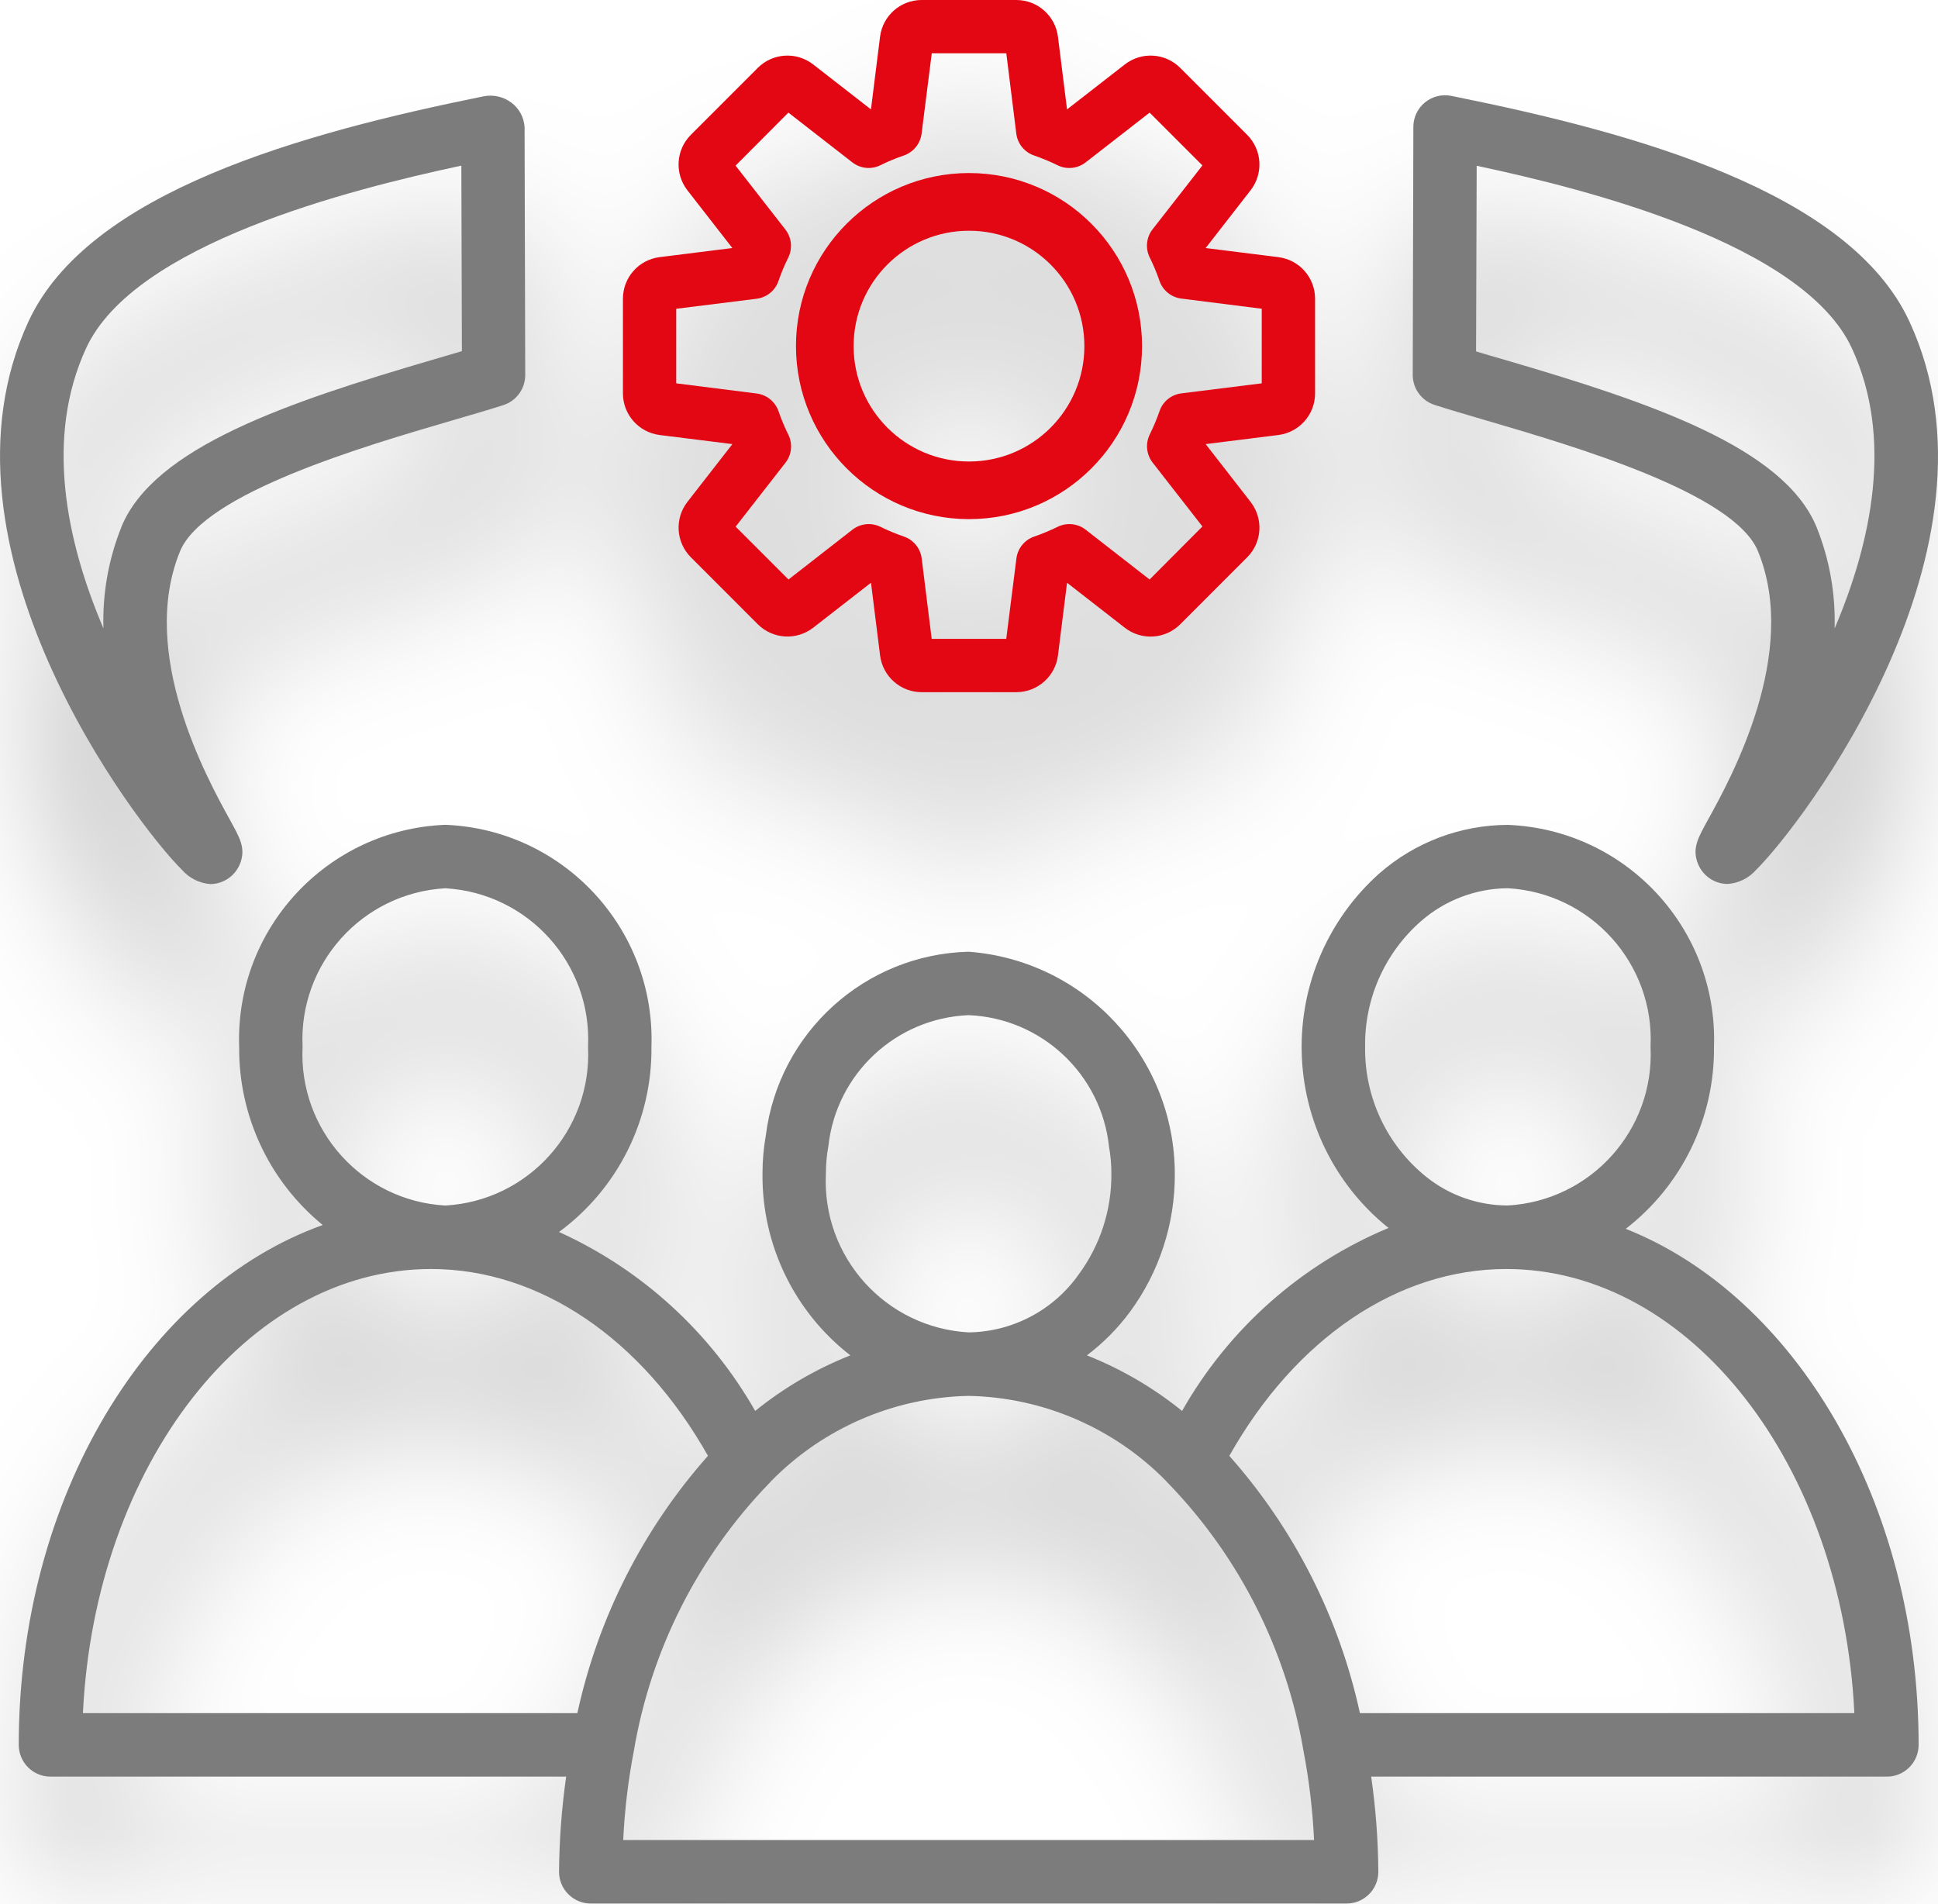
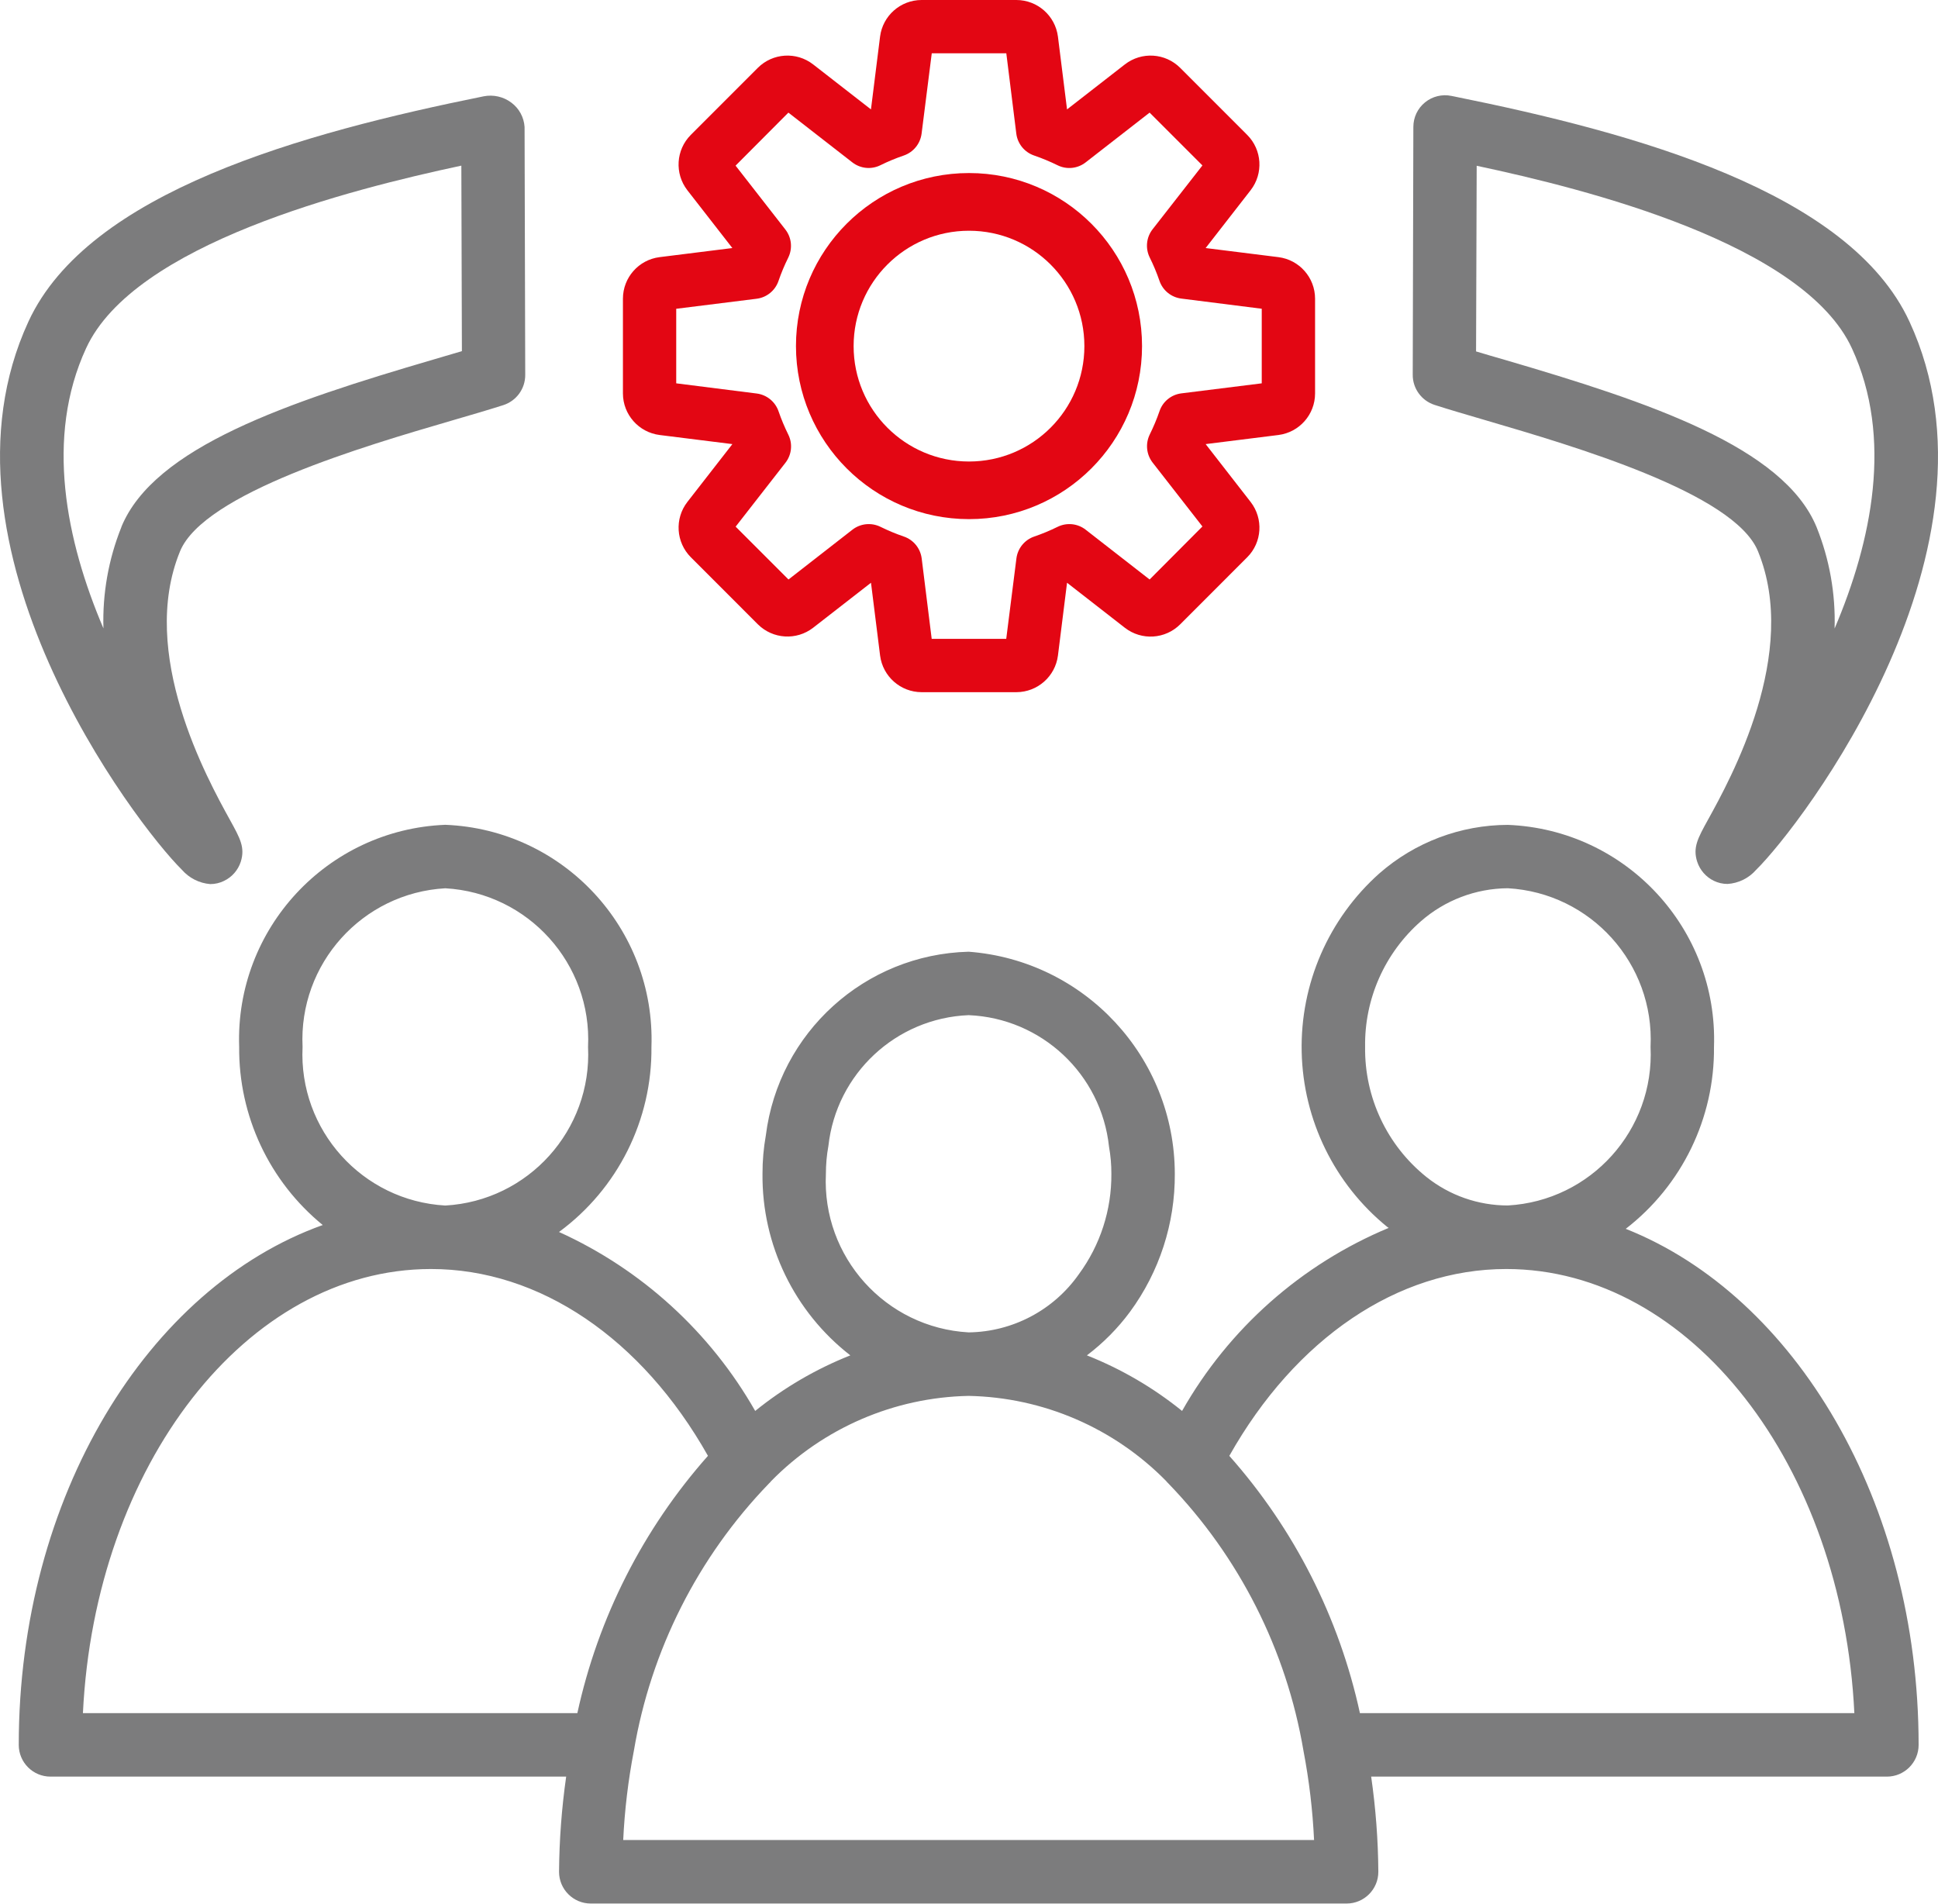
<svg xmlns="http://www.w3.org/2000/svg" width="56" height="55" viewBox="0 0 56 55" fill="none">
-   <g filter="url(#filter0_d)">
+   <g>
    <path d="M46.977 35.506C48.603 34.249 49.546 32.305 49.527 30.251C49.645 26.836 46.983 23.969 43.57 23.834C42.204 23.838 40.887 24.335 39.859 25.235C38.39 26.543 37.569 28.43 37.613 30.396C37.657 32.364 38.561 34.212 40.087 35.452C40.1 35.463 40.115 35.468 40.127 35.479C37.605 36.53 35.504 38.391 34.157 40.768C33.327 40.096 32.4 39.556 31.407 39.162C31.879 38.805 32.298 38.383 32.65 37.907C33.5 36.752 33.956 35.351 33.947 33.917C33.942 30.549 31.346 27.753 27.99 27.499C24.992 27.576 22.501 29.833 22.129 32.809C22.064 33.174 22.032 33.545 22.033 33.917C22.013 35.965 22.953 37.906 24.571 39.162C23.578 39.556 22.651 40.097 21.822 40.768C20.524 38.489 18.541 36.679 16.153 35.597C17.852 34.348 18.846 32.358 18.824 30.25C18.942 26.835 16.28 23.968 12.867 23.832C9.455 23.968 6.792 26.835 6.911 30.25C6.894 32.243 7.783 34.136 9.326 35.396C4.272 37.202 0.542 43.242 0.542 50.417C0.542 50.923 0.952 51.334 1.459 51.334H16.36C16.23 52.245 16.161 53.164 16.154 54.084C16.154 54.59 16.565 55.001 17.071 55.001H38.911C39.417 55.001 39.828 54.59 39.828 54.084C39.822 53.164 39.752 52.245 39.621 51.334H54.523C55.029 51.334 55.44 50.923 55.44 50.417C55.439 43.394 51.868 37.446 46.977 35.506ZM39.446 30.25C39.424 28.863 40.013 27.537 41.054 26.622C41.75 26.011 42.643 25.671 43.57 25.665C45.969 25.801 47.811 27.847 47.694 30.248C47.811 32.65 45.969 34.696 43.57 34.831C42.714 34.831 41.884 34.541 41.215 34.006C40.079 33.095 39.426 31.708 39.446 30.25ZM23.865 33.917C23.865 33.647 23.888 33.378 23.937 33.113C24.167 31.024 25.89 29.417 27.99 29.332C30.097 29.42 31.823 31.037 32.046 33.134C32.092 33.392 32.115 33.654 32.114 33.916C32.122 34.959 31.793 35.977 31.174 36.818C30.444 37.857 29.259 38.482 27.99 38.498C25.589 38.364 23.748 36.318 23.865 33.917ZM12.867 25.666C15.267 25.802 17.109 27.848 16.992 30.25C17.109 32.651 15.267 34.697 12.867 34.833C10.468 34.697 8.626 32.651 8.743 30.25C8.626 27.848 10.468 25.802 12.867 25.666ZM16.683 49.5H2.396C2.744 42.345 7.122 36.667 12.455 36.667C15.592 36.667 18.545 38.674 20.457 42.065C18.583 44.179 17.284 46.739 16.683 49.5ZM18.008 53.167C18.049 52.3 18.152 51.44 18.316 50.588C18.808 47.679 20.168 44.989 22.216 42.868C22.241 42.845 22.264 42.82 22.284 42.794C23.792 41.259 25.84 40.375 27.99 40.333C30.14 40.375 32.188 41.258 33.695 42.791C33.717 42.818 33.74 42.844 33.765 42.867C35.814 44.989 37.173 47.681 37.665 50.589C37.828 51.44 37.93 52.3 37.971 53.165H18.008V53.167ZM39.296 49.5C38.696 46.739 37.397 44.179 35.522 42.066C37.434 38.674 40.388 36.667 43.524 36.667C48.858 36.667 53.239 42.345 53.583 49.5H39.296Z" fill="#7C7C7D" />
    <path d="M19.06 12.569L21.163 12.832L19.861 14.505C19.489 14.986 19.532 15.67 19.962 16.101L21.899 18.039C22.332 18.469 23.015 18.511 23.497 18.138L25.168 16.838L25.431 18.942C25.509 19.546 26.022 19.999 26.631 20H29.37C29.979 19.998 30.493 19.545 30.57 18.942L30.833 16.838L32.505 18.14C32.986 18.513 33.67 18.471 34.102 18.04L36.04 16.101C36.47 15.67 36.511 14.986 36.139 14.505L34.838 12.832L36.941 12.569C37.545 12.492 37.999 11.979 38 11.37V8.629C37.999 8.02 37.545 7.506 36.941 7.43L34.838 7.167L36.139 5.495C36.512 5.013 36.469 4.329 36.039 3.898L34.102 1.96C33.67 1.529 32.986 1.487 32.504 1.861L30.833 3.161L30.57 1.058C30.492 0.454 29.979 0.001 29.369 0H26.63C26.02 0.001 25.507 0.454 25.43 1.058L25.167 3.161L23.495 1.86C23.014 1.487 22.33 1.529 21.898 1.96L19.96 3.899C19.531 4.33 19.489 5.014 19.861 5.496L21.162 7.167L19.059 7.43C18.454 7.506 18.001 8.021 18 8.629V11.37C18.002 11.979 18.456 12.492 19.06 12.569ZM19.54 8.922L21.863 8.632C22.154 8.596 22.4 8.396 22.495 8.118C22.574 7.888 22.668 7.663 22.777 7.444C22.907 7.179 22.875 6.864 22.694 6.632L21.255 4.786L22.781 3.254L24.628 4.691C24.86 4.872 25.174 4.905 25.438 4.775C25.658 4.666 25.883 4.573 26.114 4.494C26.393 4.399 26.592 4.153 26.63 3.862L26.924 1.539H29.078L29.367 3.862C29.404 4.154 29.604 4.399 29.883 4.494C30.114 4.573 30.339 4.667 30.559 4.775C30.824 4.906 31.139 4.873 31.372 4.691L33.219 3.254L34.745 4.78L33.304 6.626C33.123 6.858 33.092 7.174 33.221 7.438C33.33 7.657 33.424 7.882 33.503 8.112C33.598 8.391 33.843 8.59 34.134 8.627L36.459 8.921V11.076L34.136 11.366C33.845 11.402 33.599 11.602 33.505 11.88C33.426 12.11 33.331 12.335 33.223 12.554C33.093 12.819 33.126 13.134 33.306 13.366L34.745 15.212L33.219 16.744L31.372 15.306C31.14 15.125 30.826 15.092 30.561 15.222C30.342 15.33 30.116 15.424 29.885 15.503C29.606 15.599 29.407 15.844 29.37 16.136L29.076 18.459H26.922L26.633 16.136C26.596 15.844 26.397 15.599 26.118 15.503C25.887 15.424 25.661 15.33 25.442 15.222C25.177 15.092 24.863 15.125 24.63 15.306L22.784 16.744L21.257 15.217L22.696 13.371C22.877 13.139 22.91 12.823 22.779 12.559C22.671 12.34 22.576 12.115 22.497 11.885C22.402 11.607 22.156 11.407 21.865 11.37L19.54 11.076V8.922Z" fill="#E30613" />
    <path d="M28 15C30.762 15 33 12.761 33 10C33 7.238 30.762 5 28 5C25.239 5 23 7.238 23 10C23.003 12.761 25.24 14.998 28 15ZM28 6.667C29.842 6.667 31.334 8.159 31.334 10.001C31.334 11.842 29.842 13.335 28 13.335C26.159 13.335 24.666 11.843 24.666 10.001C24.666 8.159 26.159 6.667 28 6.667Z" fill="#E30613" />
    <path d="M6.076 25.545C6.214 25.545 6.349 25.514 6.473 25.453C6.703 25.343 6.877 25.144 6.956 24.903C7.087 24.491 6.94 24.226 6.647 23.695C5.989 22.503 3.989 18.882 5.203 15.928C5.896 14.246 10.539 12.887 13.034 12.158C13.605 11.992 14.12 11.841 14.543 11.706C14.923 11.583 15.18 11.23 15.177 10.83L15.158 3.667C15.139 3.389 15.001 3.133 14.778 2.967C14.549 2.794 14.256 2.727 13.975 2.783C8.763 3.837 2.557 5.533 0.822 9.291C-2.184 15.799 3.927 23.82 5.253 25.128C5.463 25.37 5.758 25.52 6.076 25.545ZM3.51 15.224C3.135 16.155 2.958 17.155 2.989 18.157C1.908 15.623 1.297 12.64 2.489 10.06C3.876 7.05 10.096 5.477 13.331 4.786L13.347 10.146C13.091 10.223 12.815 10.303 12.522 10.389C8.313 11.622 4.458 12.917 3.508 15.223H3.51V15.224Z" fill="#7C7C7D" />
    <path d="M41.455 11.7C41.877 11.836 42.392 11.986 42.965 12.154C45.46 12.887 50.103 14.24 50.796 15.923C52.012 18.876 50.009 22.499 49.352 23.689C49.059 24.221 48.91 24.488 49.042 24.9C49.122 25.141 49.294 25.339 49.522 25.45C49.646 25.51 49.78 25.541 49.918 25.541C50.236 25.521 50.533 25.375 50.743 25.135C52.072 23.827 58.187 15.808 55.177 9.296C53.442 5.533 47.236 3.84 42.024 2.788L41.939 2.771C41.669 2.716 41.391 2.784 41.177 2.958C40.964 3.131 40.84 3.391 40.84 3.666L40.822 10.827C40.819 11.224 41.076 11.578 41.455 11.7ZM42.67 4.79C45.827 5.461 52.116 7.035 53.513 10.066C54.704 12.645 54.092 15.627 53.012 18.161C53.043 17.158 52.865 16.158 52.49 15.227C51.539 12.922 47.685 11.627 43.477 10.396C43.185 10.313 42.91 10.231 42.652 10.154L42.67 4.79Z" fill="#7C7C7D" />
  </g>
-   <defs>
-     <filter id="filter0_d" x="-4" y="0" width="64" height="63.001" filterUnits="userSpaceOnUse" color-interpolation-filters="sRGB">
-       <feFlood flood-opacity="0" result="BackgroundImageFix" />
-       <feColorMatrix in="SourceAlpha" type="matrix" values="0 0 0 0 0 0 0 0 0 0 0 0 0 0 0 0 0 0 127 0" />
-       <feOffset dy="4" />
-       <feGaussianBlur stdDeviation="2" />
-       <feColorMatrix type="matrix" values="0 0 0 0 0 0 0 0 0 0 0 0 0 0 0 0 0 0 0.25 0" />
-       <feBlend mode="normal" in2="BackgroundImageFix" result="effect1_dropShadow" />
-       <feBlend mode="normal" in="SourceGraphic" in2="effect1_dropShadow" result="shape" />
-     </filter>
-   </defs>
</svg>
